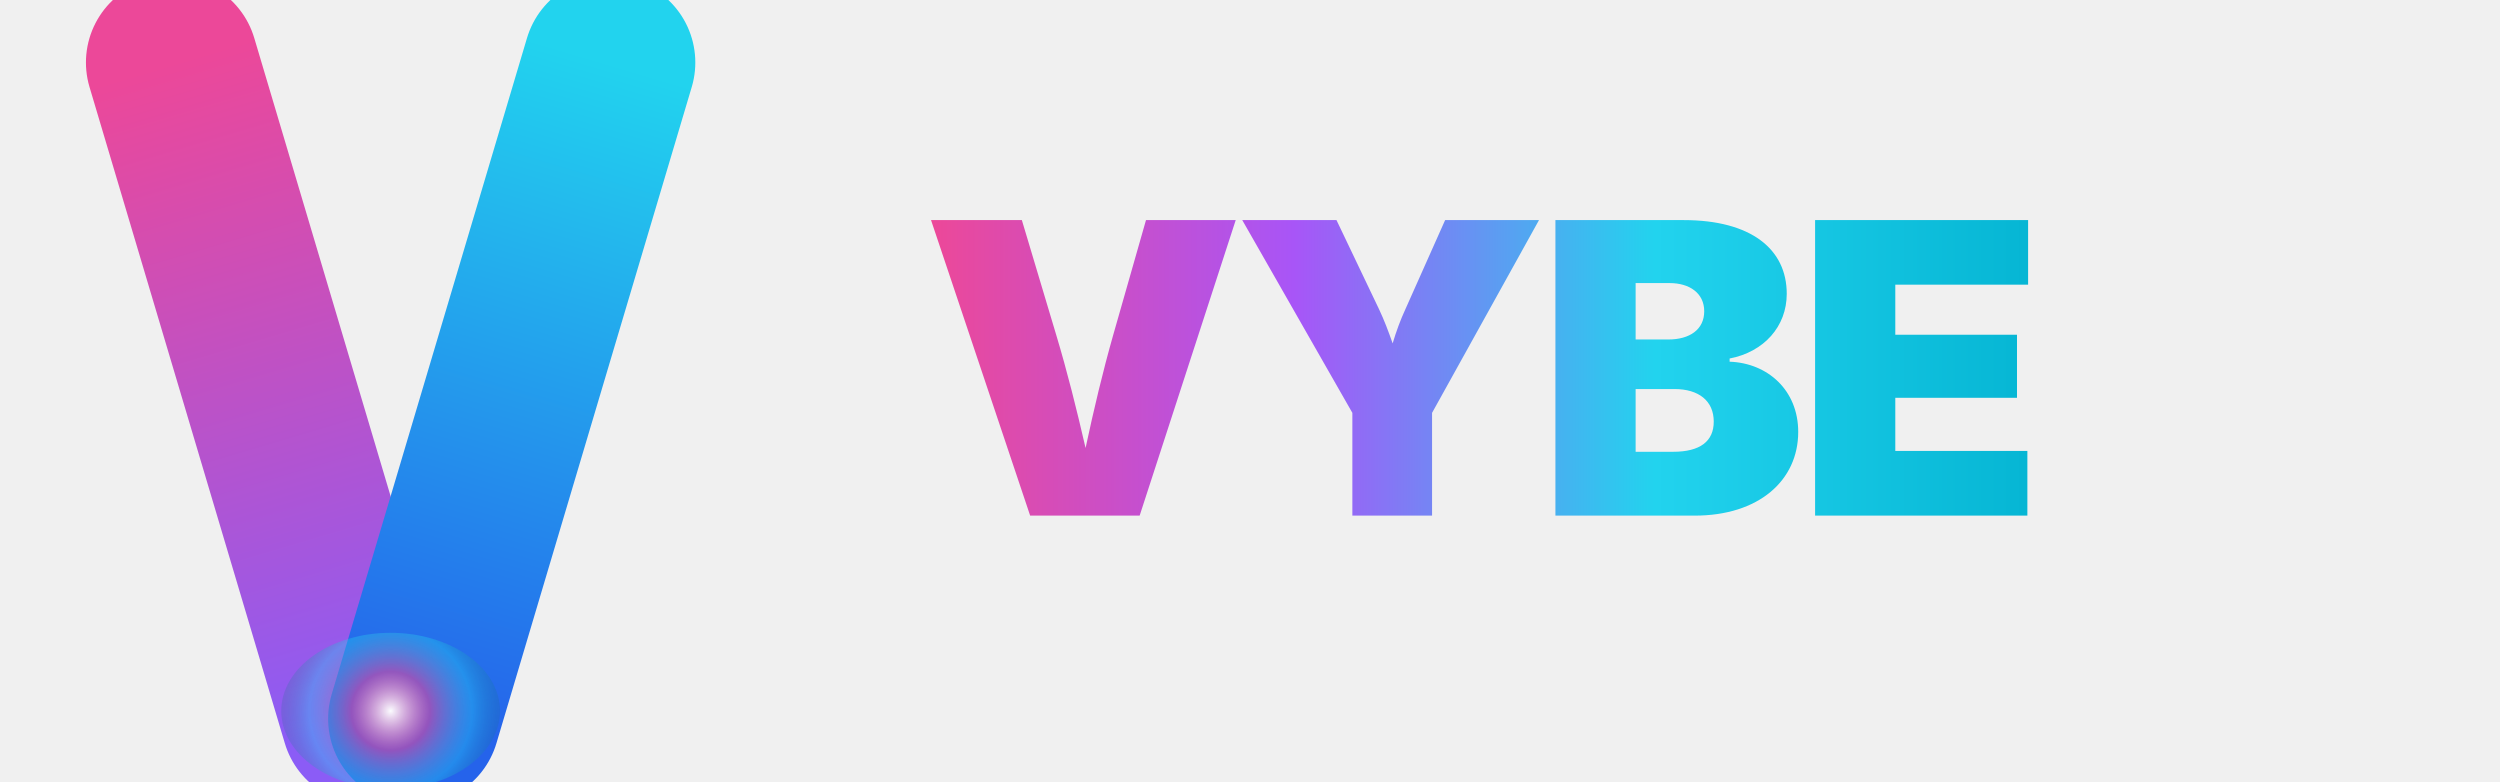
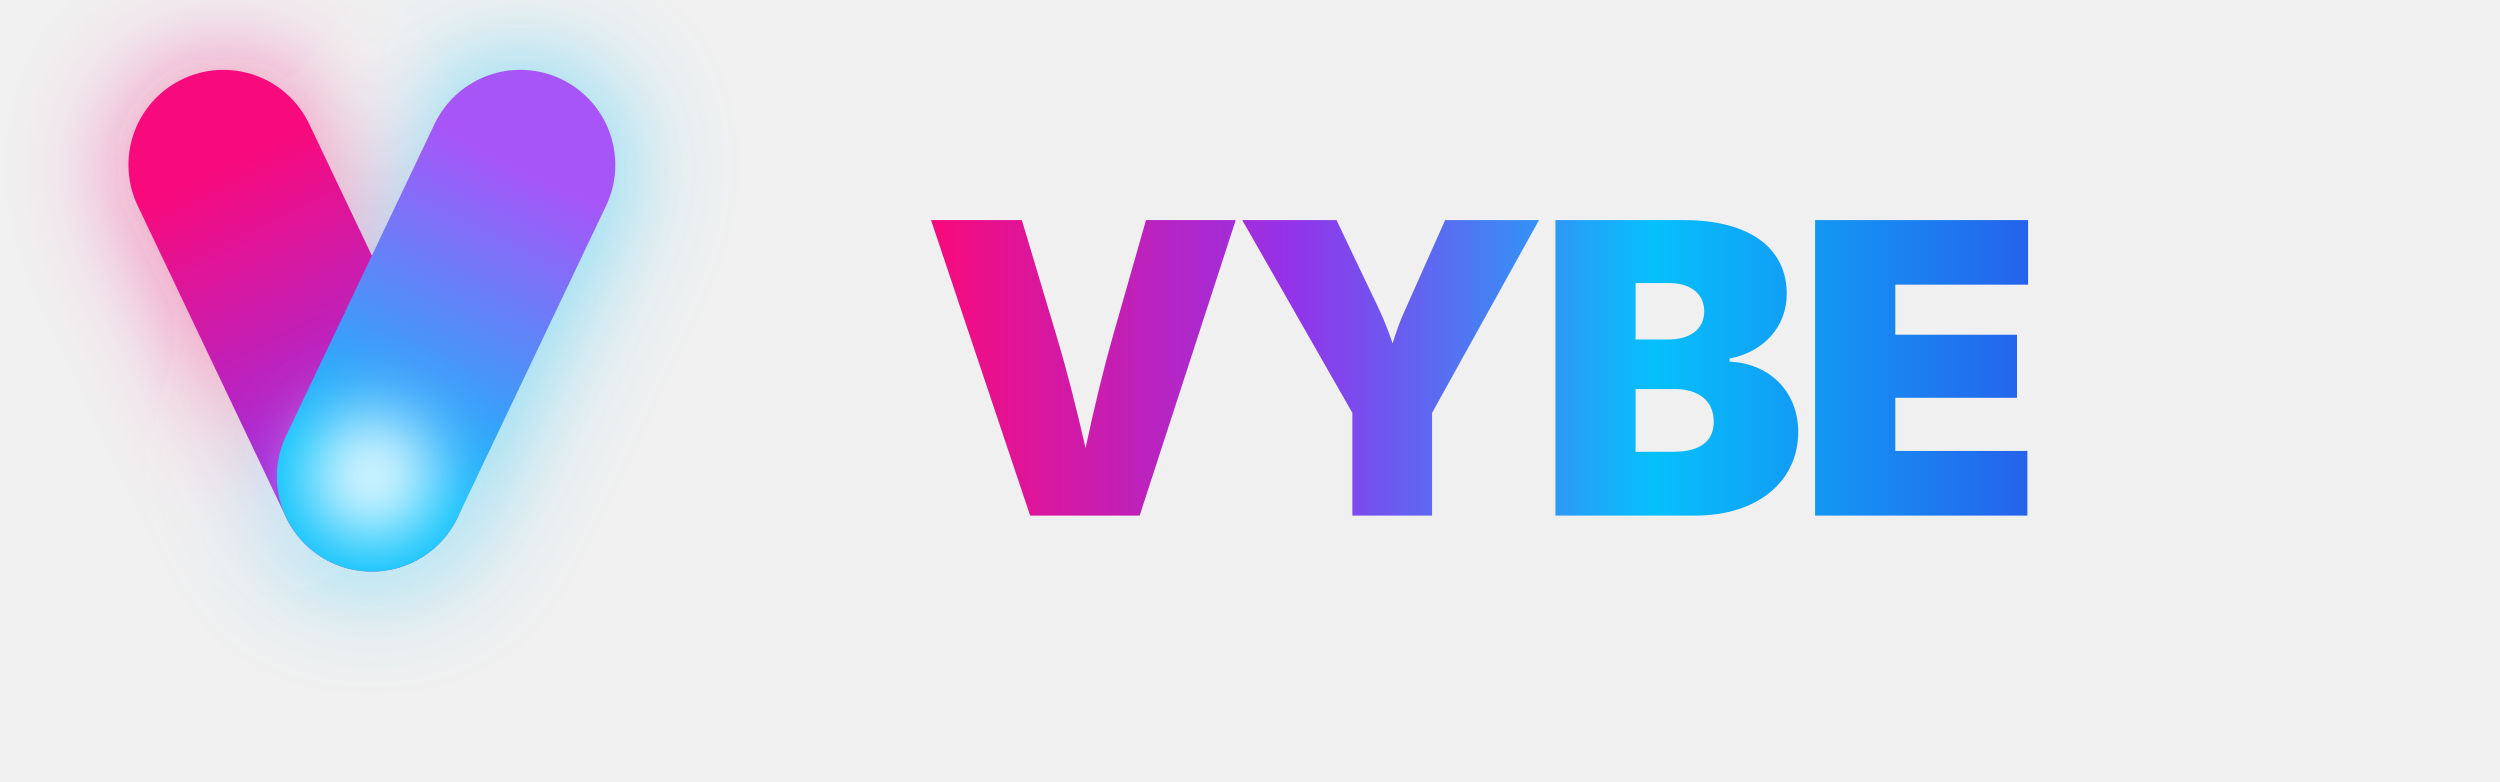
<svg xmlns="http://www.w3.org/2000/svg" viewBox="0 0 320 100" fill="none">
  <defs>
-     <linearGradient id="vybe-left" x1="22" y1="8" x2="47" y2="92" gradientUnits="userSpaceOnUse">
-       <stop offset="0%" stop-color="#ec4899" />
-       <stop offset="100%" stop-color="#8b5cf6" />
+     <linearGradient id="vybe-left" x1="70" y1="45" x2="120" y2="150" gradientUnits="userSpaceOnUse">
+       <stop offset="0%" stop-color="#f80a7c" />
+       <stop offset="100%" stop-color="#9333ea" />
    </linearGradient>
-     <linearGradient id="vybe-right" x1="78" y1="8" x2="53" y2="92" gradientUnits="userSpaceOnUse">
-       <stop offset="0%" stop-color="#22d3ee" />
+     <linearGradient id="vybe-right" x1="170" y1="45" x2="120" y2="150" gradientUnits="userSpaceOnUse">
+       <stop offset="0%" stop-color="#a855f7" />
+       <stop offset="100%" stop-color="#06c0fb" />
+     </linearGradient>
+     <linearGradient id="vybe-text" x1="0%" y1="0%" x2="100%" y2="0%">
+       <stop offset="0%" stop-color="#f80a7c" />
+       <stop offset="33%" stop-color="#9333ea" />
+       <stop offset="66%" stop-color="#06c0fb" />
      <stop offset="100%" stop-color="#2563eb" />
    </linearGradient>
-     <radialGradient id="vybe-vertex" cx="50" cy="91" r="18" gradientUnits="userSpaceOnUse">
-       <stop offset="0%" stop-color="#ffffff" stop-opacity="0.98" />
-       <stop offset="28%" stop-color="#ec4899" stop-opacity="0.55" />
-       <stop offset="58%" stop-color="#22d3ee" stop-opacity="0.35" />
-       <stop offset="100%" stop-color="transparent" stop-opacity="0" />
-     </radialGradient>
-     <linearGradient id="vybe-text" x1="0%" y1="0%" x2="100%" y2="0%">
-       <stop offset="0%" stop-color="#ec4899" />
-       <stop offset="33%" stop-color="#a855f7" />
-       <stop offset="66%" stop-color="#22d3ee" />
-       <stop offset="100%" stop-color="#06b6d4" />
-     </linearGradient>
+     <filter id="vybe-glow" x="-80%" y="-80%" width="260%" height="260%">
+       <feGaussianBlur stdDeviation="18" />
+     </filter>
+     <filter id="vybe-joint" x="-120%" y="-120%" width="340%" height="340%">
+       <feGaussianBlur stdDeviation="12" />
+     </filter>
  </defs>
-   <g>
-     <path d="M 22 8 L 47 92" stroke="url(#vybe-left)" stroke-width="22" stroke-linecap="round" />
-     <path d="M 78 8 L 53 92" stroke="url(#vybe-right)" stroke-width="22" stroke-linecap="round" />
-     <ellipse cx="50" cy="91" rx="14" ry="10" fill="url(#vybe-vertex)" />
+   <g transform="translate(2 4) scale(0.38)">
+     <g opacity="0.45" filter="url(#vybe-glow)">
+       <path d="M 70 45 L 120 150" stroke="#f80a7c" stroke-width="72" stroke-linecap="round" stroke-linejoin="round" />
+       <path d="M 170 45 L 120 150" stroke="#06c0fb" stroke-width="72" stroke-linecap="round" stroke-linejoin="round" />
+     </g>
+     <path d="M 70 45 L 120 150" stroke="url(#vybe-left)" stroke-width="64" stroke-linecap="round" stroke-linejoin="round" />
+     <path d="M 170 45 L 120 150" stroke="url(#vybe-right)" stroke-width="64" stroke-linecap="round" stroke-linejoin="round" />
+     <circle cx="120" cy="150" r="22" fill="#ffffff" fill-opacity="0.9" filter="url(#vybe-joint)" />
  </g>
  <text x="118" y="66" fill="url(#vybe-text)" font-family="Inter, system-ui, -apple-system, BlinkMacSystemFont, 'Segoe UI', sans-serif" font-size="52" font-weight="900" letter-spacing="-1.5">VYBE</text>
</svg>
